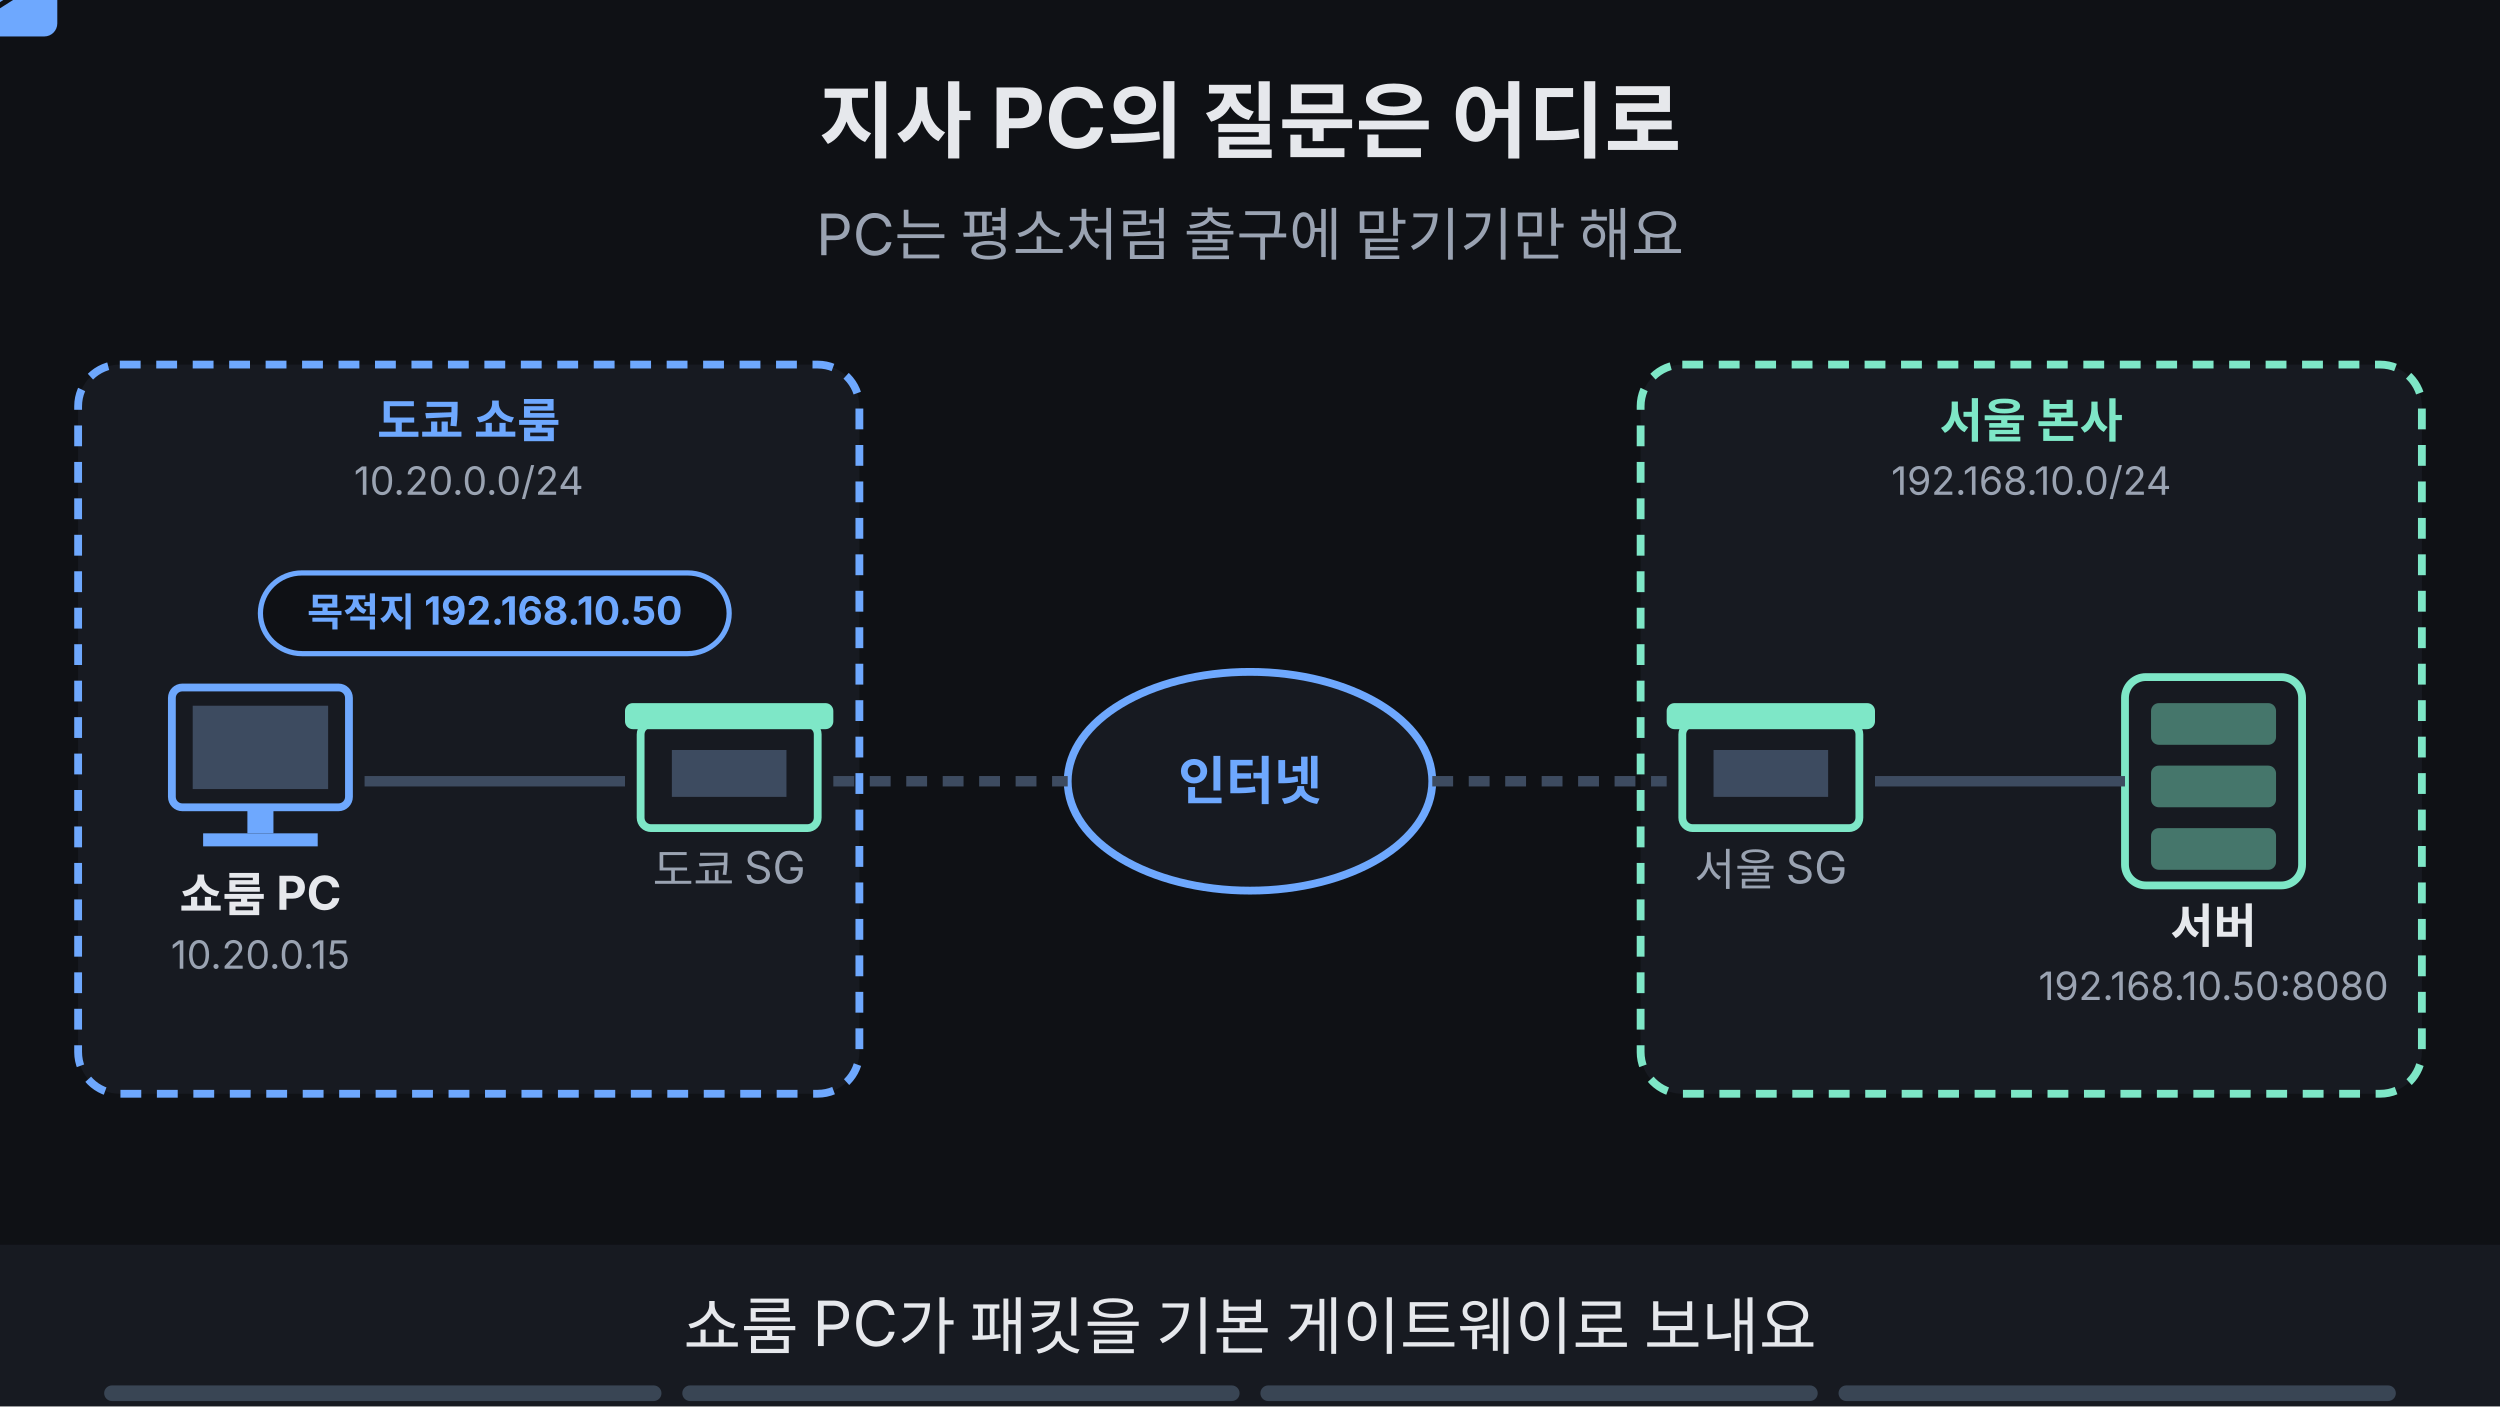
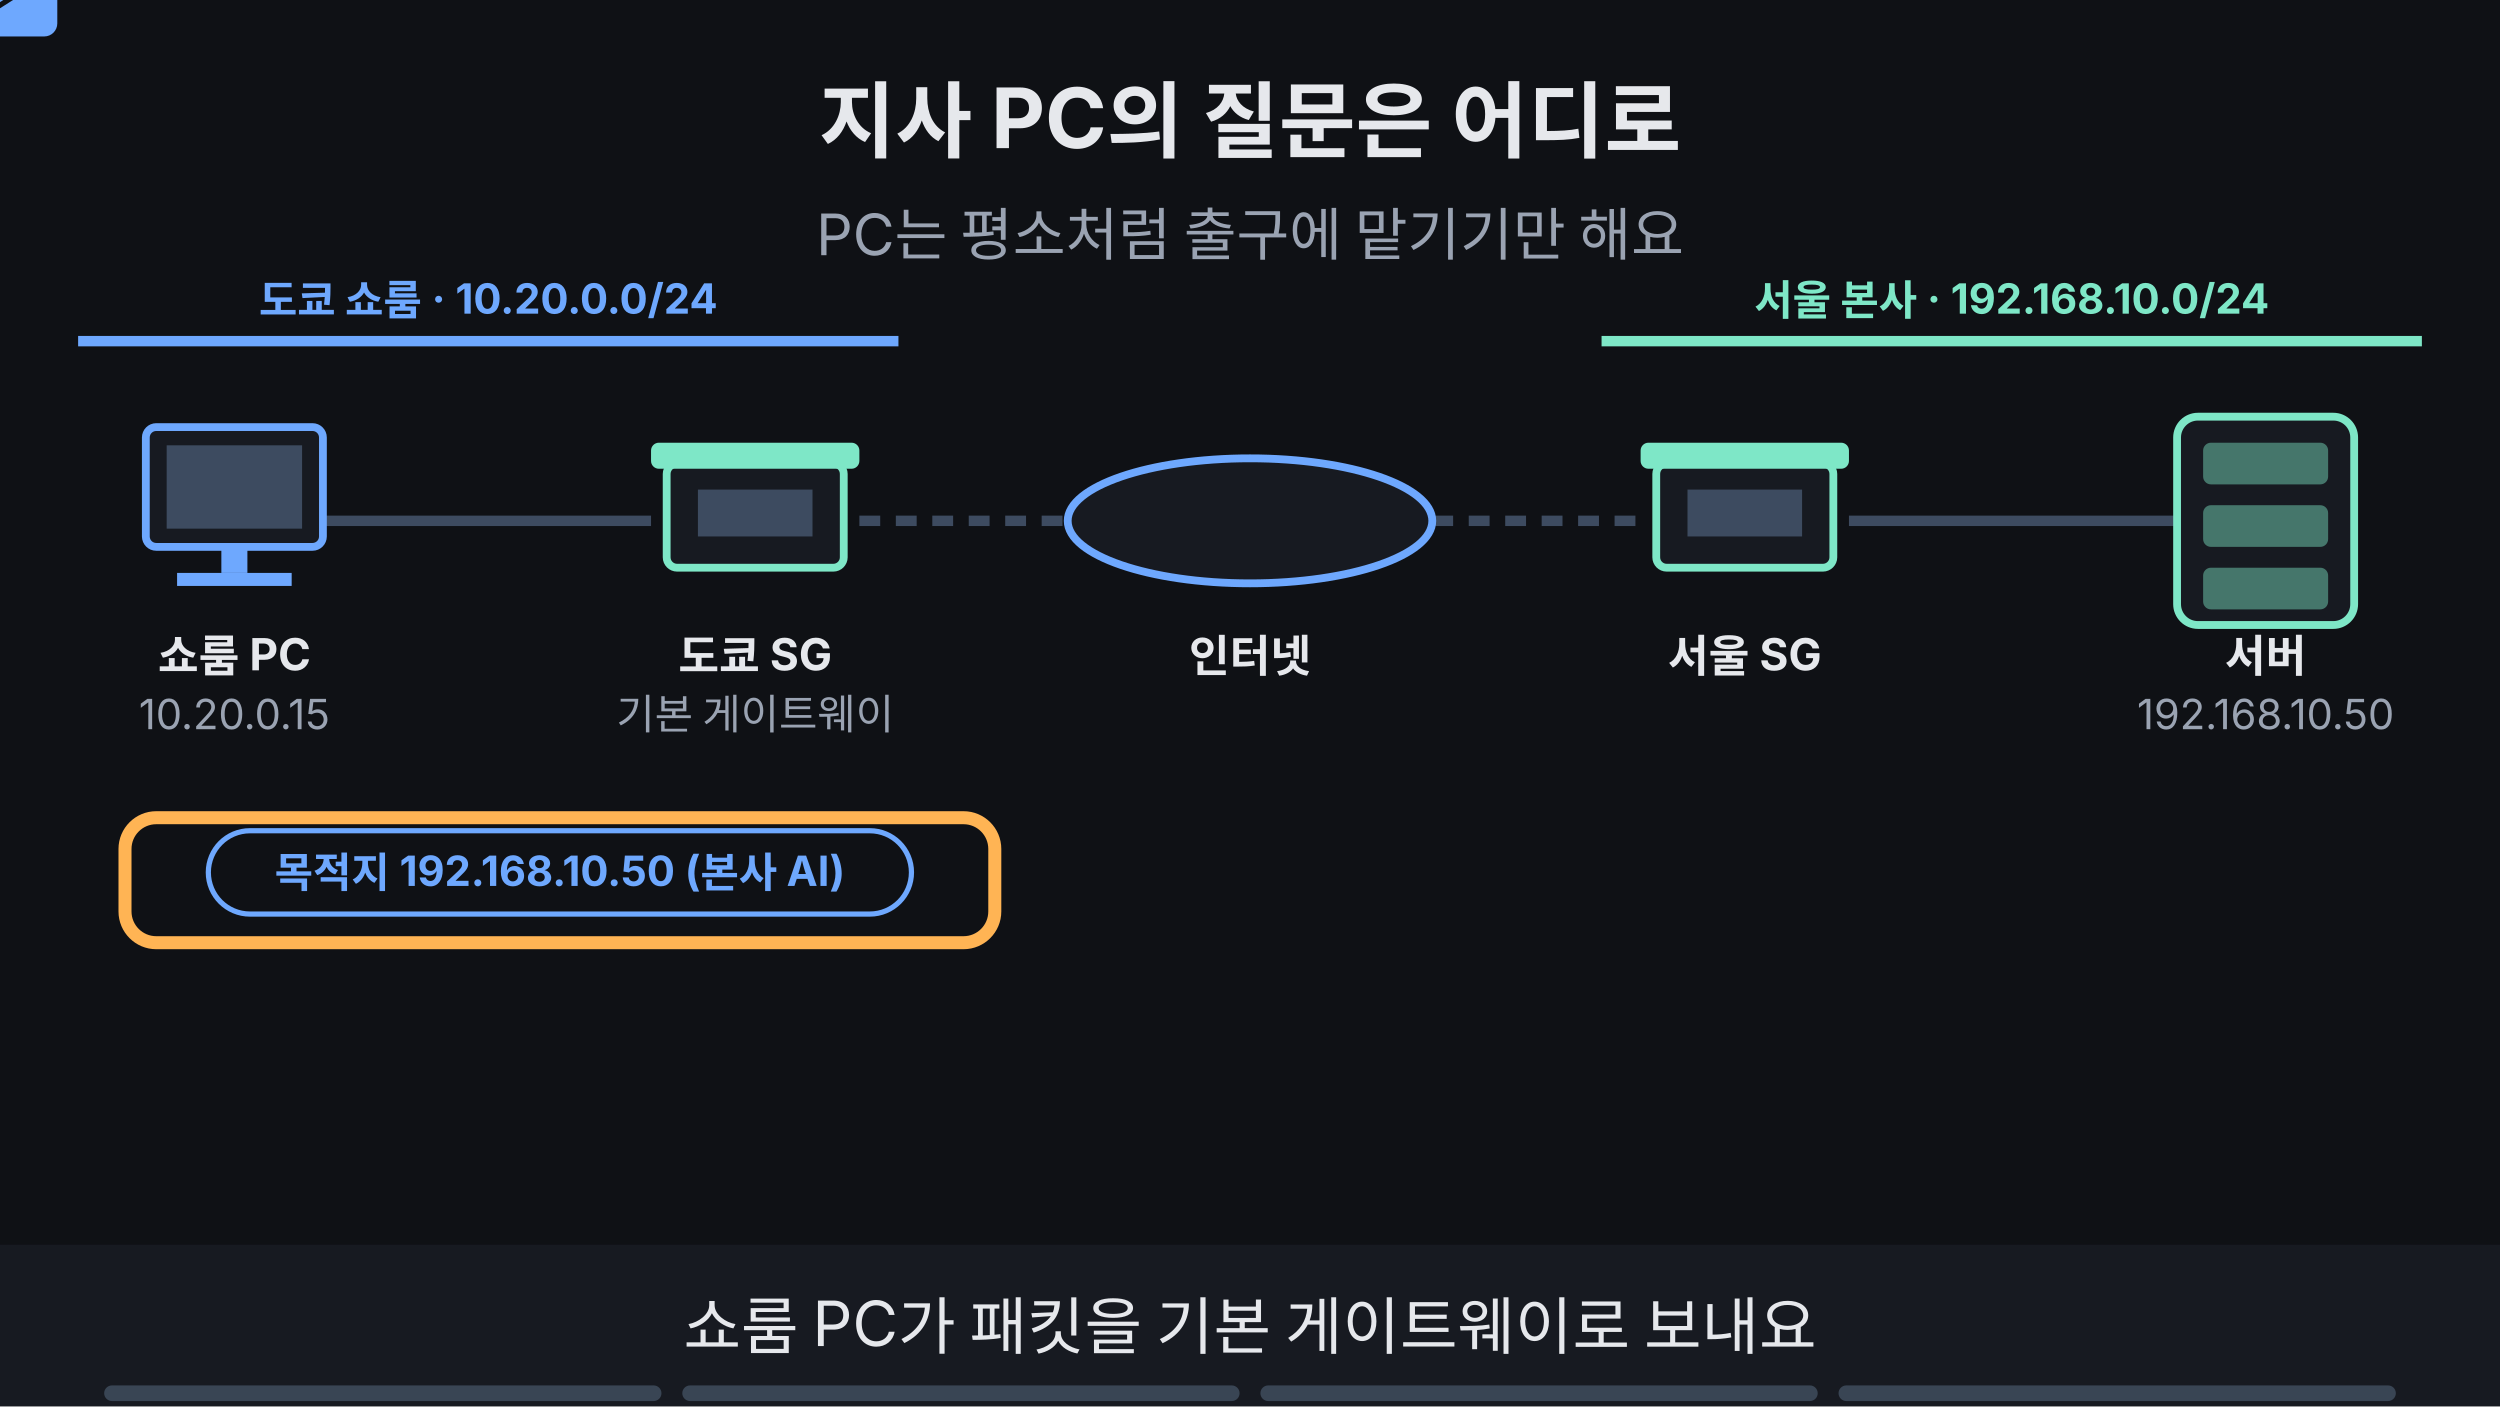
<svg xmlns="http://www.w3.org/2000/svg" viewBox="0 0 960 540" width="960" height="540" font-family="-apple-system,'Apple SD Gothic Neo','Segoe UI',sans-serif">
  <rect width="960" height="540" fill="#0f1115" />
  <text x="480" y="58" text-anchor="middle" font-size="32" font-weight="700" fill="#e6e8ec">지사 PC의 질문은 어디로</text>
  <text x="480" y="98" text-anchor="middle" font-size="22" fill="#9aa3b2">PC는 평소처럼 출구에 맡기기만 해요</text>
-   <rect x="30" y="140" width="300" height="280" rx="16" fill="#171a21" stroke="#6ea8fe" stroke-width="3" stroke-dasharray="8 6" />
-   <text x="180.0" y="168" text-anchor="middle" font-size="18" font-weight="700" fill="#6ea8fe">도쿄 쇼룸</text>
-   <text x="180.0" y="190" text-anchor="middle" font-size="15" fill="#9aa3b2">10.20.0.0/24</text>
-   <rect x="630" y="140" width="300" height="280" rx="16" fill="#171a21" stroke="#7ee7c7" stroke-width="3" stroke-dasharray="8 6" />
-   <text x="780.0" y="168" text-anchor="middle" font-size="18" font-weight="700" fill="#7ee7c7">서울 본사</text>
-   <text x="780.0" y="190" text-anchor="middle" font-size="15" fill="#9aa3b2">192.168.10.0/24</text>
-   <ellipse cx="480" cy="300" rx="70" ry="42" fill="#171a21" stroke="#6ea8fe" stroke-width="3" />
-   <text x="480" y="307" text-anchor="middle" font-size="20" font-weight="700" fill="#6ea8fe">인터넷</text>
-   <rect x="66" y="264" width="68" height="46" rx="4" fill="#171a21" stroke="#6ea8fe" stroke-width="3" />
-   <rect x="74" y="271" width="52" height="32" fill="#3d4b60" />
-   <rect x="95" y="310" width="10" height="10" fill="#6ea8fe" />
-   <rect x="78" y="320" width="44" height="5" fill="#6ea8fe" />
-   <text x="100" y="350" text-anchor="middle" font-size="18" font-weight="700" fill="#e6e8ec">쇼룸 PC</text>
-   <text x="100" y="372" text-anchor="middle" font-size="15" fill="#9aa3b2">10.20.0.15</text>
-   <rect x="246" y="278" width="68" height="40" rx="4" fill="#171a21" stroke="#7ee7c7" stroke-width="3" />
-   <rect x="240" y="270" width="80" height="10" rx="3" fill="#7ee7c7" />
-   <rect x="258" y="288" width="44" height="18" fill="#3d4b60" />
-   <text x="280" y="340" text-anchor="middle" font-size="17" fill="#9aa3b2">도쿄 SG</text>
-   <rect x="646" y="278" width="68" height="40" rx="4" fill="#171a21" stroke="#7ee7c7" stroke-width="3" />
-   <rect x="640" y="270" width="80" height="10" rx="3" fill="#7ee7c7" />
-   <rect x="658" y="288" width="44" height="18" fill="#3d4b60" />
-   <text x="680" y="340" text-anchor="middle" font-size="17" fill="#9aa3b2">서울 SG</text>
-   <rect x="816" y="260" width="68" height="80" rx="8" fill="#171a21" stroke="#7ee7c7" stroke-width="3" />
-   <rect x="826" y="270" width="48" height="16" rx="3" fill="#7ee7c7" fill-opacity="0.45" />
-   <rect x="826" y="294" width="48" height="16" rx="3" fill="#7ee7c7" fill-opacity="0.45" />
-   <rect x="826" y="318" width="48" height="16" rx="3" fill="#7ee7c7" fill-opacity="0.45" />
-   <text x="850" y="362" text-anchor="middle" font-size="18" font-weight="700" fill="#e6e8ec">서버</text>
-   <text x="850" y="384" text-anchor="middle" font-size="15" fill="#9aa3b2">192.168.10.50:8080</text>
-   <line x1="140" y1="300" x2="240" y2="300" stroke="#3d4b60" stroke-width="4" />
-   <line x1="320" y1="300" x2="410" y2="300" stroke="#3d4b60" stroke-width="4" stroke-dasharray="8 6" />
-   <line x1="550" y1="300" x2="640" y2="300" stroke="#3d4b60" stroke-width="4" stroke-dasharray="8 6" />
-   <line x1="720" y1="300" x2="816" y2="300" stroke="#3d4b60" stroke-width="4" />
+   <line x1="30" y1="131" x2="345" y2="131" stroke="#6ea8fe" stroke-width="4" />
+   <text x="187.5" y="121" text-anchor="middle" font-size="16" font-weight="700" fill="#6ea8fe">도쿄 쇼룸 · 10.20.0.0/24</text>
+   <line x1="615" y1="131" x2="930" y2="131" stroke="#7ee7c7" stroke-width="4" />
+   <text x="772.5" y="121" text-anchor="middle" font-size="16" font-weight="700" fill="#7ee7c7">서울 본사 · 192.168.10.0/24</text>
+   <line x1="124" y1="200" x2="250" y2="200" stroke="#3d4b60" stroke-width="4" />
+   <line x1="330" y1="200" x2="410" y2="200" stroke="#3d4b60" stroke-width="4" stroke-dasharray="8 6" />
+   <line x1="550" y1="200" x2="630" y2="200" stroke="#3d4b60" stroke-width="4" stroke-dasharray="8 6" />
+   <line x1="710" y1="200" x2="836" y2="200" stroke="#3d4b60" stroke-width="4" />
+   <rect x="56" y="164" width="68" height="46" rx="4" fill="#171a21" stroke="#6ea8fe" stroke-width="3" />
+   <rect x="64" y="171" width="52" height="32" fill="#3d4b60" />
+   <rect x="85" y="210" width="10" height="10" fill="#6ea8fe" />
+   <rect x="68" y="220" width="44" height="5" fill="#6ea8fe" />
+   <rect x="256" y="178" width="68" height="40" rx="4" fill="#171a21" stroke="#7ee7c7" stroke-width="3" />
+   <rect x="250" y="170" width="80" height="10" rx="3" fill="#7ee7c7" />
+   <rect x="268" y="188" width="44" height="18" fill="#3d4b60" />
+   <text x="290" y="240" text-anchor="middle" font-size="17" fill="#9aa3b2" />
+   <ellipse cx="480" cy="200" rx="70" ry="24" fill="#171a21" stroke="#6ea8fe" stroke-width="3" />
+   <rect x="636" y="178" width="68" height="40" rx="4" fill="#171a21" stroke="#7ee7c7" stroke-width="3" />
+   <rect x="630" y="170" width="80" height="10" rx="3" fill="#7ee7c7" />
+   <rect x="648" y="188" width="44" height="18" fill="#3d4b60" />
+   <text x="670" y="240" text-anchor="middle" font-size="17" fill="#9aa3b2" />
+   <rect x="836" y="160" width="68" height="80" rx="8" fill="#171a21" stroke="#7ee7c7" stroke-width="3" />
+   <rect x="846" y="170" width="48" height="16" rx="3" fill="#7ee7c7" fill-opacity="0.45" />
+   <rect x="846" y="194" width="48" height="16" rx="3" fill="#7ee7c7" fill-opacity="0.45" />
+   <rect x="846" y="218" width="48" height="16" rx="3" fill="#7ee7c7" fill-opacity="0.45" />
+   <text x="90" y="258" text-anchor="middle" font-size="17" font-weight="700" fill="#e6e8ec">쇼룸 PC</text>
+   <text x="90" y="280" text-anchor="middle" font-size="16" fill="#9aa3b2">10.20.0.15</text>
+   <text x="290" y="258" text-anchor="middle" font-size="17" font-weight="700" fill="#e6e8ec">도쿄 SG</text>
+   <text x="290" y="280" text-anchor="middle" font-size="16" fill="#9aa3b2">기본 게이트웨이</text>
+   <text x="480" y="258" text-anchor="middle" font-size="17" font-weight="700" fill="#e6e8ec">인터넷</text>
+   <text x="670" y="258" text-anchor="middle" font-size="17" font-weight="700" fill="#e6e8ec">서울 SG</text>
+   <text x="870" y="258" text-anchor="middle" font-size="17" font-weight="700" fill="#e6e8ec">서버</text>
+   <text x="870" y="280" text-anchor="middle" font-size="16" fill="#9aa3b2">192.168.10.50</text>
  <g opacity="1">
-     <animate attributeName="opacity" values="1;1;0;0" keyTimes="0;0.235;0.250;1" dur="16s" repeatCount="indefinite" />
+     <animate attributeName="opacity" values="1;1;0;0" keyTimes="0;0.485;0.500;1" dur="16s" repeatCount="indefinite" />
    <g>
-       <animateTransform attributeName="transform" type="translate" values="160,300;160,300;230,300;230,300" keyTimes="0.000;0.025;0.225;1.000" dur="16s" repeatCount="indefinite" />
+       <animateTransform attributeName="transform" type="translate" values="150,200;150,200;226,200;226,200" keyTimes="0.000;0.025;0.225;1.000" dur="16s" repeatCount="indefinite" />
      <rect x="-22" y="-14" width="44" height="28" rx="5" fill="#6ea8fe" />
      <path d="M-22 -12 l22 14 l22 -14" fill="none" stroke="#0f1115" stroke-width="2" />
    </g>
  </g>
+   <rect x="80" y="319" width="270" height="32" rx="16" fill="#0f1115" stroke="#6ea8fe" stroke-width="2" />
+   <text x="215" y="340.76" text-anchor="middle" font-size="16" font-weight="700" fill="#6ea8fe">목적지 192.168.10.50 (본사 AI)</text>
  <g opacity="1">
    <animate attributeName="opacity" values="1;1;0;0" keyTimes="0;0.235;0.250;1" dur="16s" repeatCount="indefinite" />
-     <rect x="100" y="220" width="180" height="31" rx="16" fill="#0f1115" stroke="#6ea8fe" stroke-width="2" />
-     <text x="190" y="240.4" text-anchor="middle" font-size="15" font-weight="700" fill="#6ea8fe">목적지 192.168.10.50</text>
+     <rect x="48" y="314" width="334" height="48" rx="12" fill="none" stroke="#ffb454" stroke-width="5" />
  </g>
  <g opacity="0">
    <animate attributeName="opacity" values="0;0;1;1" keyTimes="0;0.250;0.265;1" dur="16s" repeatCount="indefinite" />
-     <rect x="345" y="150" width="270" height="92" rx="10" fill="#171a21" stroke="#c792ea" stroke-width="3" />
-     <text x="480" y="174" text-anchor="middle" font-size="15" font-weight="700" fill="#c792ea">도쿄 SG 규칙</text>
-     <text x="480" y="197" text-anchor="middle" font-size="15" fill="#e6e8ec">192.168.10.0/24 → 터널</text>
-     <text x="480" y="220" text-anchor="middle" font-size="15" fill="#9aa3b2">나머지 → 일반 경로</text>
+     <rect x="410" y="295" width="510" height="118" rx="10" fill="#171a21" stroke="#c792ea" stroke-width="3" />
+     <text x="665" y="322" text-anchor="middle" font-size="17" font-weight="700" fill="#c792ea">도쿄 SG 규칙</text>
+     <text x="665" y="355" text-anchor="middle" font-size="17" font-weight="700" fill="#e6e8ec">192.168.10.0/24 → 터널로</text>
+     <text x="665" y="387" text-anchor="middle" font-size="17" font-weight="700" fill="#9aa3b2">나머지 → 일반 경로로</text>
  </g>
  <g opacity="0">
    <animate attributeName="opacity" values="0;0;1;1;0;0" keyTimes="0;0.250;0.265;0.485;0.500;1" dur="16s" repeatCount="indefinite" />
-     <rect x="336" y="141" width="288" height="110" rx="12" fill="none" stroke="#ffb454" stroke-width="5" />
+     <rect x="402" y="287" width="526" height="134" rx="12" fill="none" stroke="#ffb454" stroke-width="5" />
  </g>
  <g opacity="0">
-     <animate attributeName="opacity" values="0;0;1;1" keyTimes="0;0.500;0.515;1" dur="16s" repeatCount="indefinite" />
-     <rect x="320" y="274" width="320" height="52" rx="26" fill="none" stroke="#c792ea" stroke-width="4" />
+     <animate attributeName="opacity" values="0;0;1;1;0;0" keyTimes="0;0.500;0.515;0.735;0.750;1" dur="16s" repeatCount="indefinite" />
+     <rect x="332" y="166" width="296" height="68" rx="34" fill="none" stroke="#c792ea" stroke-width="4" />
  </g>
  <g opacity="0">
    <animate attributeName="opacity" values="0;0;1;1;0;0" keyTimes="0;0.500;0.515;0.735;0.750;1" dur="16s" repeatCount="indefinite" />
    <g>
-       <animateTransform attributeName="transform" type="translate" values="330,300;330,300;630,300;630,300" keyTimes="0.000;0.525;0.725;1.000" dur="16s" repeatCount="indefinite" />
-       <rect x="-22" y="-14" width="44" height="28" rx="5" fill="#c792ea" />
+       <animateTransform attributeName="transform" type="translate" values="360,200;360,200;600,200;600,200" keyTimes="0.000;0.525;0.725;1.000" dur="16s" repeatCount="indefinite" />
+       <rect x="-28" y="-18" width="56" height="36" rx="6" fill="#c792ea" />
+       <rect x="-17" y="-9" width="34" height="18" rx="3" fill="#6ea8fe" />
+       <path d="M-17 -8 l17 9 l17 -9" fill="none" stroke="#0f1115" stroke-width="2" />
+     </g>
+   </g>
+   <g opacity="0">
+     <animate attributeName="opacity" values="0;0;1;1;0;0" keyTimes="0;0.500;0.515;0.735;0.750;1" dur="16s" repeatCount="indefinite" />
+     <circle cx="732" cy="164" r="16" fill="#7ee7c7" />
+     <path d="M724 164 l6 6 l11 -12" fill="none" stroke="#0f1115" stroke-width="4" />
+   </g>
+   <g opacity="0">
+     <animate attributeName="opacity" values="0;0;1;1;0;0" keyTimes="0;0.500;0.515;0.735;0.750;1" dur="16s" repeatCount="indefinite" />
+     <rect x="328" y="162" width="304" height="76" rx="12" fill="none" stroke="#ffb454" stroke-width="5" />
+   </g>
+   <g opacity="0">
+     <animate attributeName="opacity" values="0;0;1;1" keyTimes="0;0.750;0.765;1" dur="16s" repeatCount="indefinite" />
+     <g>
+       <animateTransform attributeName="transform" type="translate" values="354,200;354,200;480,200;480,200" keyTimes="0.000;0.775;0.975;1.000" dur="16s" repeatCount="indefinite" />
+       <rect x="-22" y="-14" width="44" height="28" rx="5" fill="#9aa3b2" />
      <path d="M-22 -12 l22 14 l22 -14" fill="none" stroke="#0f1115" stroke-width="2" />
    </g>
  </g>
  <g opacity="0">
-     <animate attributeName="opacity" values="0;0;1;1" keyTimes="0;0.500;0.515;1" dur="16s" repeatCount="indefinite" />
-     <circle cx="680" cy="232" r="16" fill="#7ee7c7" />
-     <path d="M672 232 l6 6 l11 -12" fill="none" stroke="#0f1115" stroke-width="4" />
-   </g>
-   <g opacity="0">
-     <animate attributeName="opacity" values="0;0;1;1;0;0" keyTimes="0;0.500;0.515;0.735;0.750;1" dur="16s" repeatCount="indefinite" />
-     <rect x="651" y="203" width="58" height="58" rx="12" fill="none" stroke="#ffb454" stroke-width="5" />
+     <animate attributeName="opacity" values="0;0;1;1" keyTimes="0;0.750;0.765;1" dur="16s" repeatCount="indefinite" />
+     <rect x="59" y="379" width="312" height="32" rx="16" fill="#0f1115" stroke="#9aa3b2" stroke-width="2" />
+     <text x="215" y="400.76" text-anchor="middle" font-size="16" font-weight="700" fill="#9aa3b2">목적지 203.0.113.80 (외부 AI 서비스)</text>
  </g>
  <g opacity="0">
    <animate attributeName="opacity" values="0;0;1;1" keyTimes="0;0.750;0.765;1" dur="16s" repeatCount="indefinite" />
-     <rect x="254" y="430" width="453" height="33" rx="16" fill="#0f1115" stroke="#6ea8fe" stroke-width="2" />
-     <text x="480" y="453.12" text-anchor="middle" font-size="17" font-weight="700" fill="#6ea8fe">다른 목적지(203.0.113.80)는 터널 밖 일반 경로로 가요</text>
+     <rect x="412" y="362" width="506" height="42" rx="12" fill="none" stroke="#ffb454" stroke-width="5" />
  </g>
  <rect x="0" y="478" width="960" height="62" fill="#171a21" />
  <g opacity="1">
    <animate attributeName="opacity" values="1;1;0;0" keyTimes="0;0.235;0.250;1" dur="16s" repeatCount="indefinite" />
    <text x="480" y="518" text-anchor="middle" font-size="24" fill="#e6e8ec">쇼룸 PC가 패킷을 기본 게이트웨이로 보내요</text>
  </g>
  <g opacity="0">
    <animate attributeName="opacity" values="0;0;1;1;0;0" keyTimes="0;0.250;0.265;0.485;0.500;1" dur="16s" repeatCount="indefinite" />
    <text x="480" y="518" text-anchor="middle" font-size="24" fill="#e6e8ec">도쿄 SG가 목적지를 규칙에 대 봐요</text>
  </g>
  <g opacity="0">
    <animate attributeName="opacity" values="0;0;1;1;0;0" keyTimes="0;0.500;0.515;0.735;0.750;1" dur="16s" repeatCount="indefinite" />
    <text x="480" y="518" text-anchor="middle" font-size="24" fill="#e6e8ec">본사 목적지는 터널로 포장해 서울 SG로 가요</text>
  </g>
  <g opacity="0">
    <animate attributeName="opacity" values="0;0;1;1" keyTimes="0;0.750;0.765;1" dur="16s" repeatCount="indefinite" />
-     <text x="480" y="518" text-anchor="middle" font-size="24" fill="#e6e8ec">터널 규칙에 없는 목적지는 일반 경로예요</text>
+     <text x="480" y="518" text-anchor="middle" font-size="24" fill="#e6e8ec">규칙에 없는 목적지는 일반 경로로 나가요</text>
  </g>
  <g aria-label="재생 진행 막대" data-stage-count="4">
    <g class="progress-segment" data-stage="1">
      <rect x="40" y="532" width="214" height="6" rx="3" fill="#394554" />
      <rect x="40" y="532" width="0" height="6" rx="3" fill="#ff3434">
        <animate attributeName="width" values="0;214;214" keyTimes="0;0.25;1" dur="16s" repeatCount="indefinite" />
      </rect>
    </g>
    <g class="progress-segment" data-stage="2">
      <rect x="262" y="532" width="214" height="6" rx="3" fill="#394554" />
      <rect x="262" y="532" width="0" height="6" rx="3" fill="#ff3434">
        <animate attributeName="width" values="0;0;214;214" keyTimes="0;0.25;0.5;1" dur="16s" repeatCount="indefinite" />
      </rect>
    </g>
    <g class="progress-segment" data-stage="3">
      <rect x="484" y="532" width="214" height="6" rx="3" fill="#394554" />
      <rect x="484" y="532" width="0" height="6" rx="3" fill="#ff3434">
        <animate attributeName="width" values="0;0;214;214" keyTimes="0;0.5;0.75;1" dur="16s" repeatCount="indefinite" />
      </rect>
    </g>
    <g class="progress-segment" data-stage="4">
      <rect x="706" y="532" width="214" height="6" rx="3" fill="#394554" />
      <rect x="706" y="532" width="0" height="6" rx="3" fill="#ff3434">
        <animate attributeName="width" values="0;0;214" keyTimes="0;0.75;1" dur="16s" repeatCount="indefinite" />
      </rect>
    </g>
  </g>
</svg>
